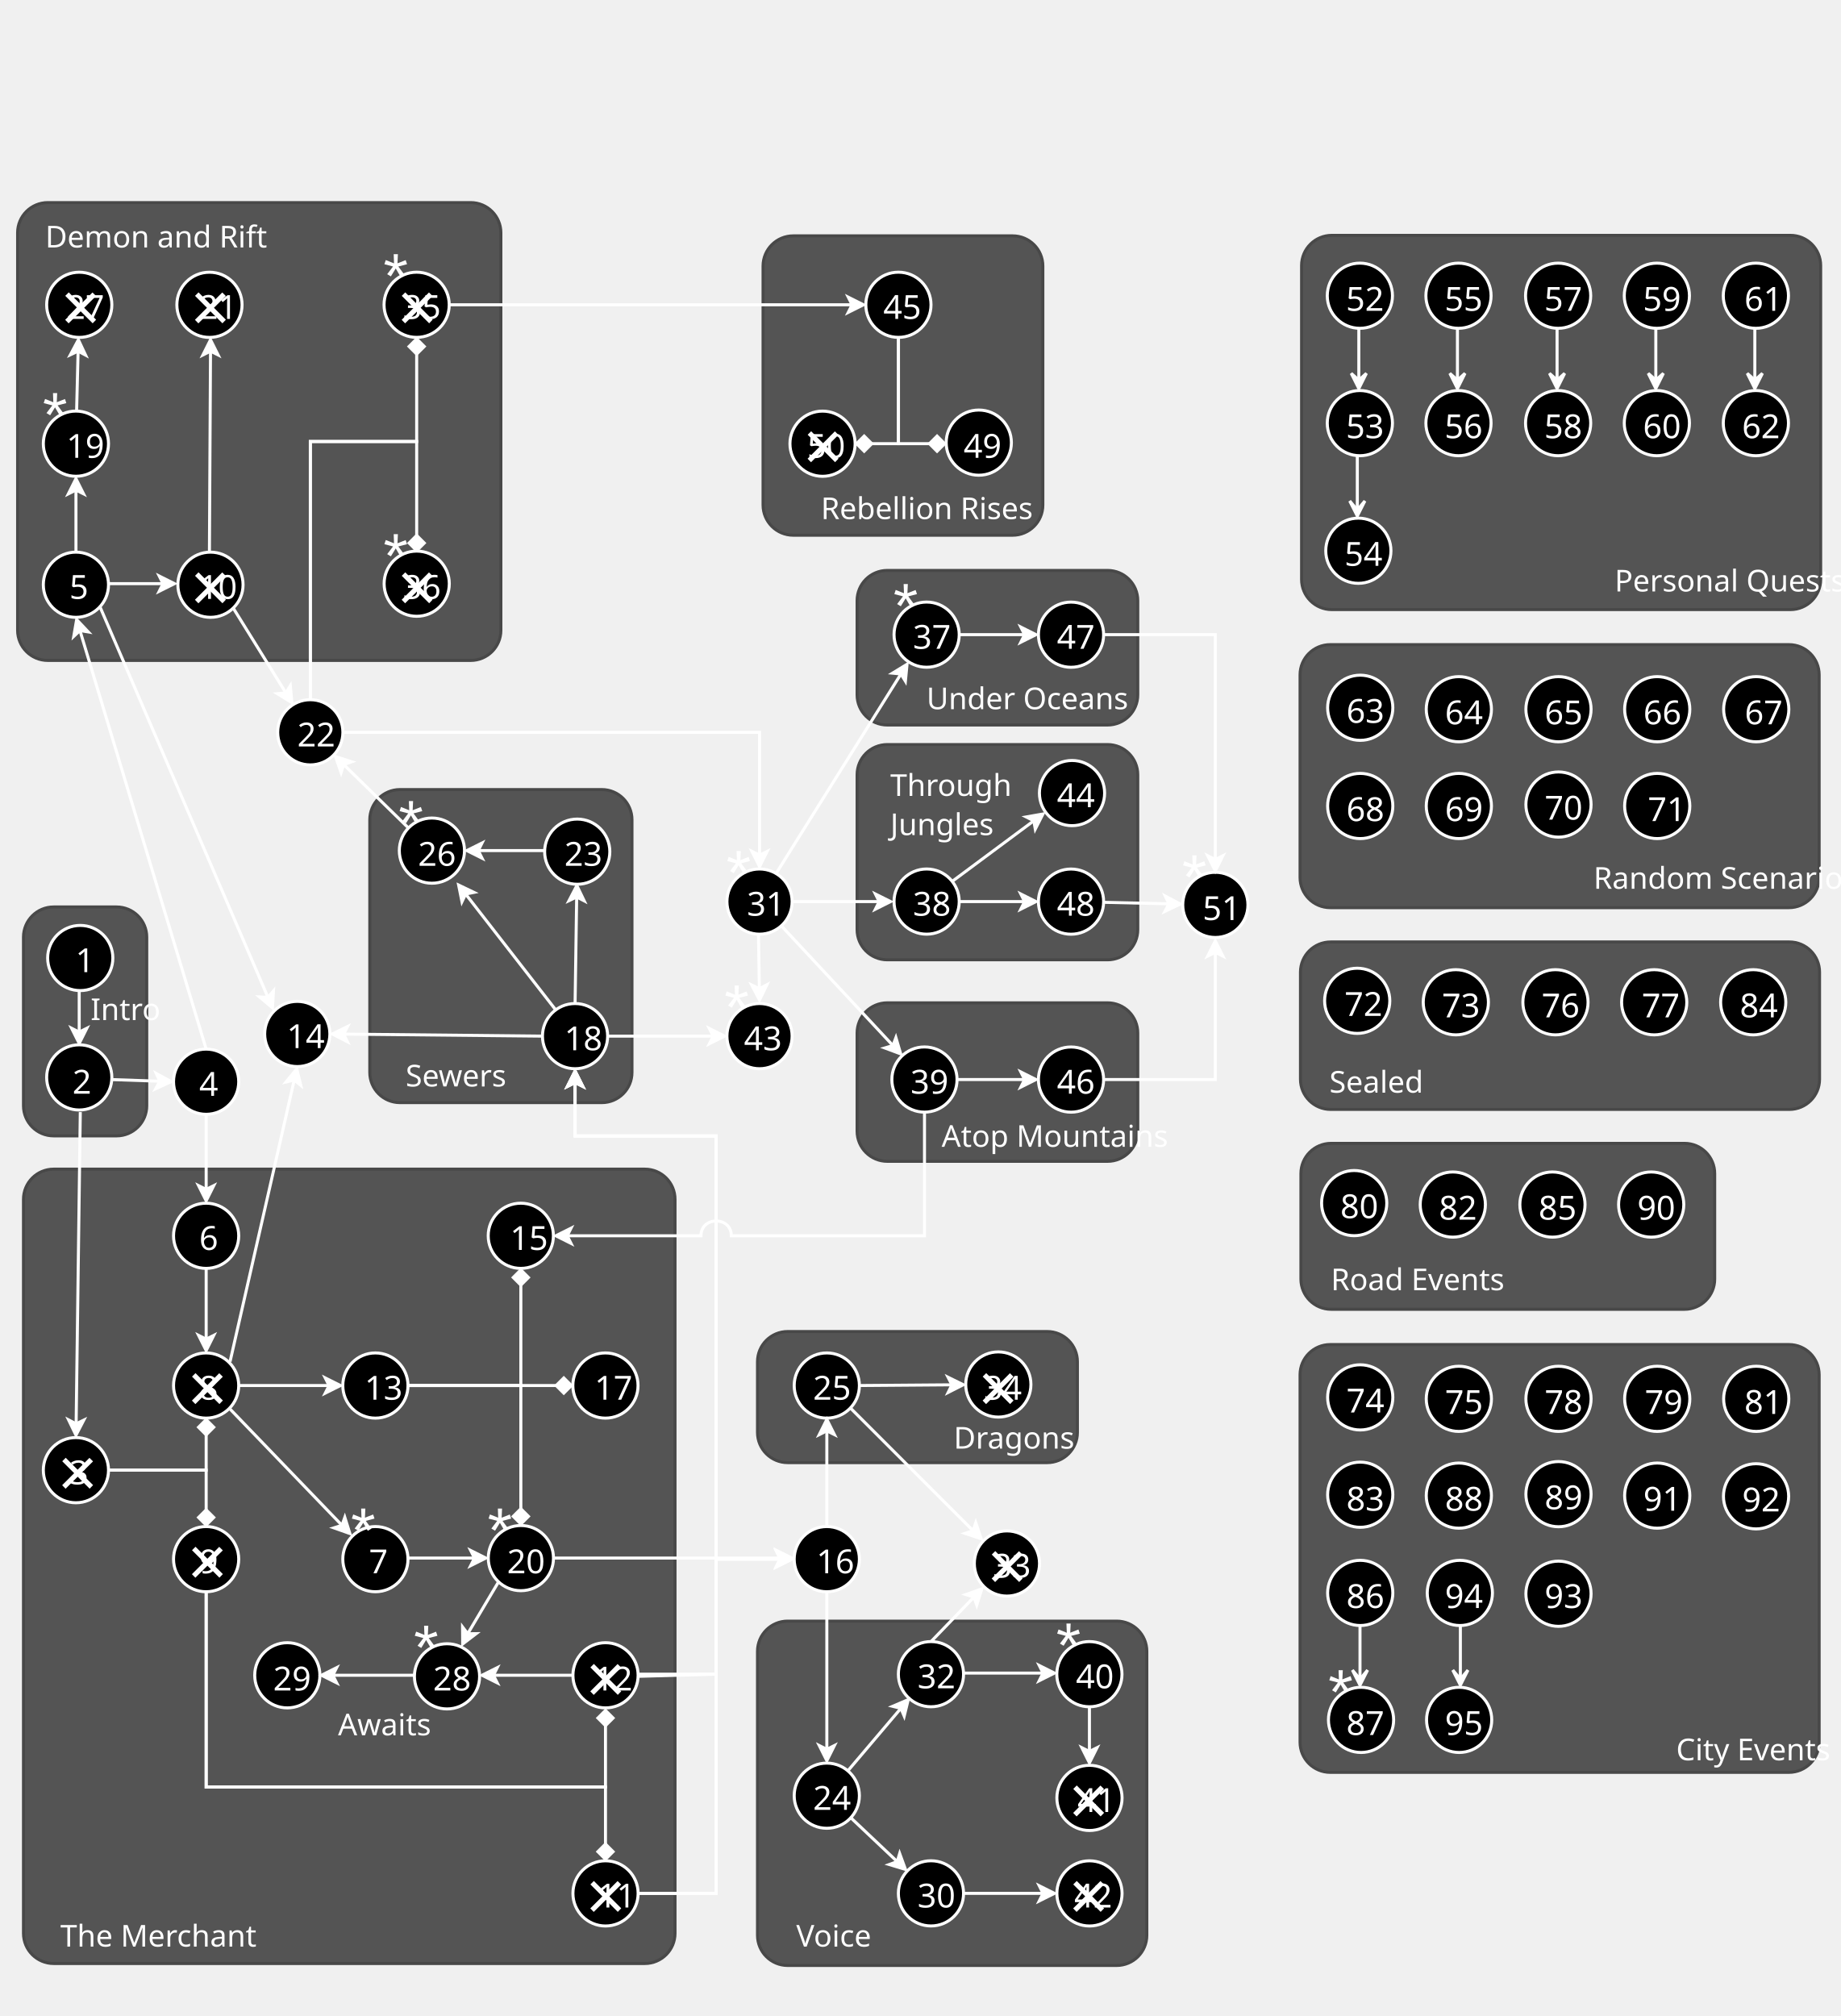
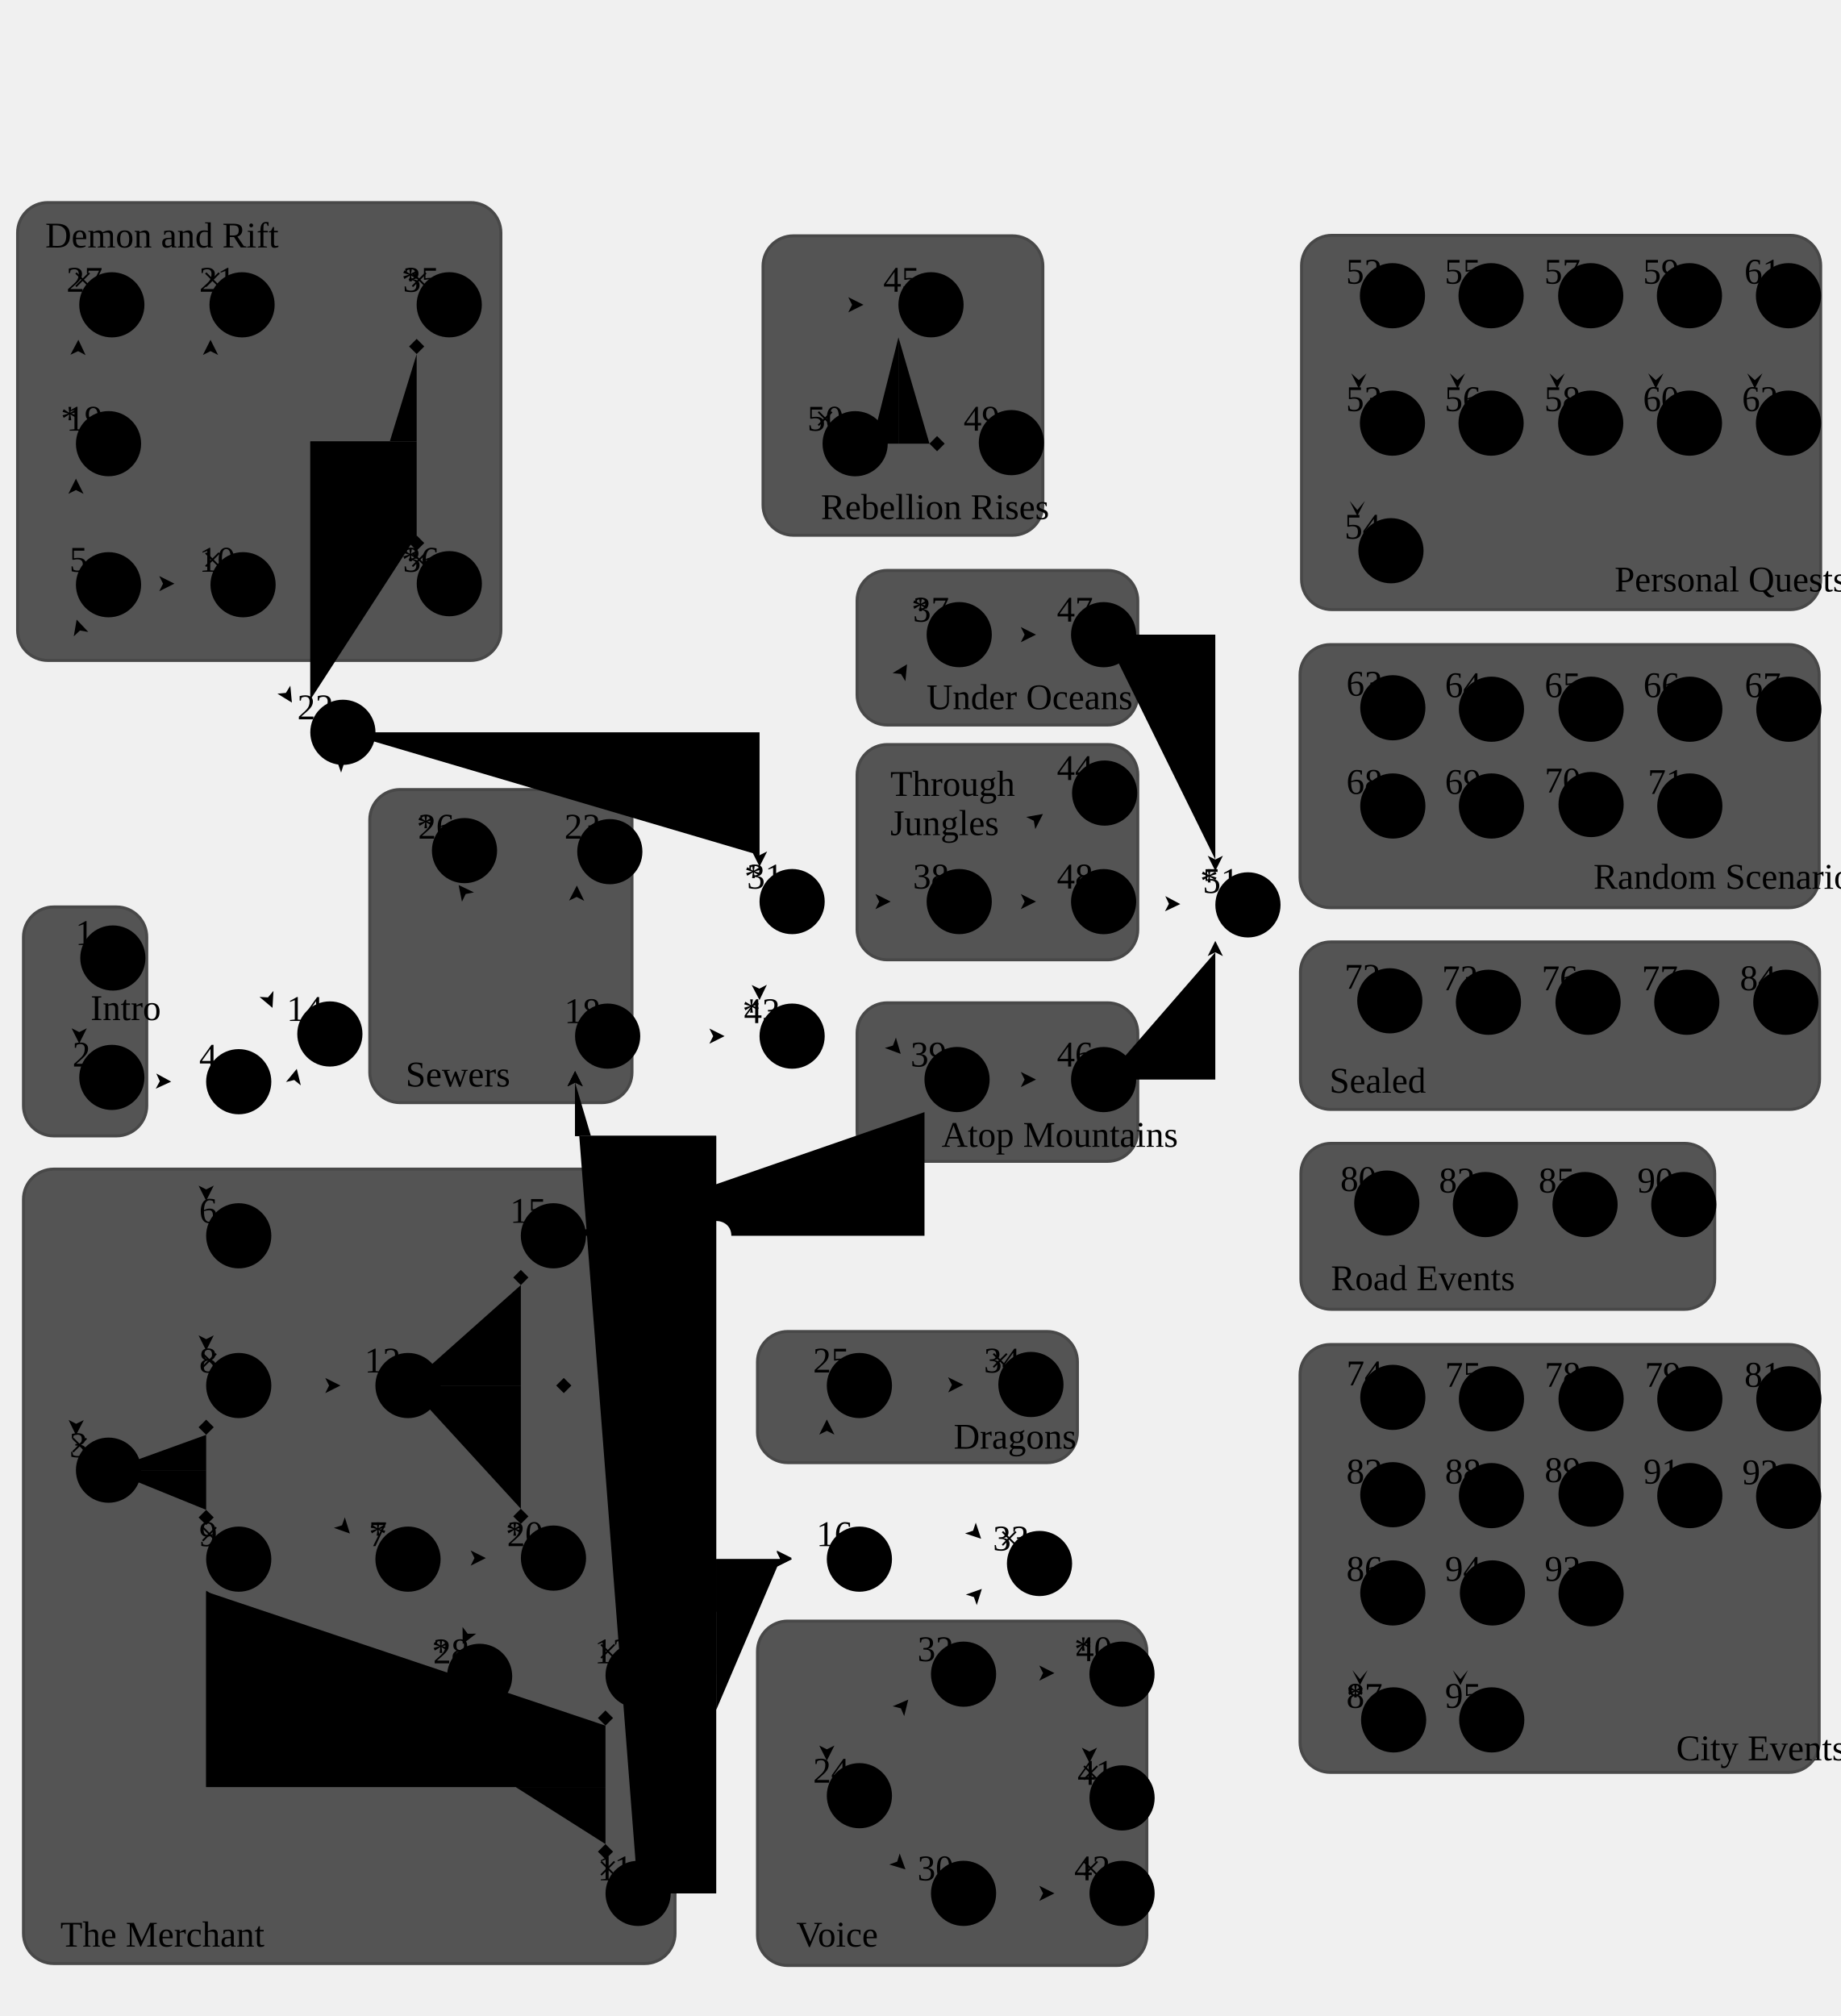
<svg xmlns="http://www.w3.org/2000/svg" version="1.1" width="420pt" viewBox="0 -60 610 668" style="width:100%;">
-   <style>
-         text { font-family: Arial, sans-serif; fill: #fff; }
-         text.label { font-family: 'Pirata One', 'Nyala', sans-serif; font-size: 10px; }
- 
-         circle.node { fill: #000; stroke:#fff; transform: translate(-10.8px, 0); }
-         circle.node + text {
-         font-family: 'Pirata One', 'Nyala', sans-serif; font-size: 11px; transform: translate(0px, 9px);
-         }
-         circle.node ~ .blocked { font-size: 23px; transform: translate(-4px, 13px); }
-         circle.node ~ .required { font-size: 21px; transform: translate(-6px, 2px); }
- 
-         .line { fill: none; }
-         .arrow { fill: #fff; }
-         .line, .arrow { stroke: #fff; }
- 
-         .scenario { cursor: pointer; }
-     </style>
  <g id="chapter1" class="chapter">
    <rect width="40.843" height="75.852" x="7.78" y="240.521" rx="10" ry="10" stroke="#000" fill="#111" opacity="0.7" />
    <text class="label" x="30" y="278">Intro</text>
  </g>
  <g id="chapter2" class="chapter">
    <rect width="215.886" height="263.212" x="7.78" y="327.394" rx="10" ry="10" stroke="#000" fill="#111" opacity="0.7" />
    <text class="label" x="20" y="585">The Merchant</text>
    <text class="label" x="112" y="515">Awaits</text>
  </g>
  <g id="chapter3" class="chapter">
    <rect width="160.131" height="151.703" x="5.835" y="7.131" rx="10" ry="10" stroke="#000" fill="#111" opacity="0.7" />
    <text class="label" x="15" y="22">Demon and Rift</text>
  </g>
  <g id="chapter4" class="chapter">
    <rect width="86.873" height="103.729" x="122.53" y="201.623" rx="10" ry="10" stroke="#000" fill="#111" opacity="0.7" />
    <text class="label" x="134.403" y="300">Sewers</text>
  </g>
  <g id="chapter5" class="chapter">
    <rect width="92.708" height="99.191" x="252.839" y="18.153" rx="10" ry="10" stroke="#000" fill="#111" opacity="0.7" />
    <text class="label" x="272" y="112">Rebellion Rises</text>
  </g>
  <g id="chapter6" class="chapter">
    <rect width="93" height="51.216" x="284" y="129.013" rx="10" ry="10" stroke="#000" fill="#111" opacity="0.7" />
    <text class="label" x="307" y="175">Under Oceans</text>
  </g>
  <g id="chapter7" class="chapter">
    <rect width="93" height="71.314" x="284" y="186.712" rx="10" ry="10" stroke="#000" fill="#111" opacity="0.7" />
    <text class="label" x="295" y="203.716">Through</text>
    <text class="label" x="295" y="216.716">Jungles</text>
  </g>
  <g id="chapter8" class="chapter">
    <rect width="93" height="52.513" x="284" y="272.288" rx="10" ry="10" stroke="#000" fill="#111" opacity="0.7" />
    <text class="label" x="312" y="320">Atop Mountains</text>
  </g>
  <g id="chapter9" class="chapter">
    <rect width="106" height="43.436" x="251" y="381.203" rx="10" ry="10" stroke="#000" fill="#111" opacity="0.7" />
    <text class="label" x="316" y="420">Dragons</text>
  </g>
  <g id="chapter10" class="chapter">
    <rect width="129" height="114.102" x="251" y="477.153" rx="10" ry="10" stroke="#000" fill="#111" opacity="0.7" />
    <text class="label" x="263.839" y="585">Voice</text>
  </g>
  <g id="edge46-51" class="edge edge46">
    <path class="line" d="M 366.017 297.704 L 402.691 297.704 L 402.691 255.543" />
    <path class="arrow" d="M 402.691 251.768 L 405.208 256.802 L 402.691 255.543 L 400.174 256.802 L 402.691 251.768 Z" />
  </g>
  <g id="edge1-2" class="edge edge1">
    <path class="line" d="M 26.247 268.221 L 26.247 281.977" />
    <path class="arrow" d="M 26.247 285.752 L 23.73 280.719 L 26.247 281.977 L 28.764 280.719 L 26.247 285.752 Z" />
  </g>
  <g id="node1" class="scenario">
    <circle cx="37.393" cy="257.435" r="10.8" class="node" />
    <text x="25" y="253.12">1</text>
  </g>
  <g id="edge2-4" class="edge edge2">
    <path class="line" d="M 37.033 297.718 L 52.954 298.265" />
    <path class="arrow" d="M 56.722 298.394 L 51.609 300.738 L 52.954 298.265 L 51.782 295.705 L 56.722 298.394 Z" />
  </g>
  <g id="edge2-3" class="edge edge2">
    <path class="line" d="M 26.606 308.49 L 25.226 411.773" />
    <path class="arrow" d="M 25.175 415.548 L 22.73 410.486 L 25.226 411.773 L 27.764 410.551 L 25.175 415.548 Z" />
  </g>
  <g id="node2" class="scenario">
    <circle cx="37.06" cy="296.998" r="10.8" class="node" />
    <text x="24" y="293.389">2</text>
  </g>
  <g id="edge4-6" class="edge edge4">
    <path class="line" d="M 68.314 309.209 L 68.314 334.111" />
    <path class="arrow" d="M 68.314 337.886 L 65.797 332.853 L 68.314 334.111 L 70.83 332.853 L 68.314 337.886 Z" />
  </g>
  <g id="node4" class="scenario">
    <circle cx="79.1" cy="298.423" r="10.8" class="node" />
    <text x="66" y="294.108">4</text>
  </g>
  <g id="edge3-8" class="edge edge3">
    <path class="line" d="M 35.955 427.14 L 68.314 427.14 L 68.314 415.426" />
    <path class="arrow" d="M 68.314 410.392 L 70.83 412.909 L 68.314 415.426 L 65.797 412.909 L 68.314 410.392 Z" />
  </g>
  <g id="edge3-9" class="edge edge3">
    <path class="line" d="M 35.955 427.14 L 68.314 427.14 L 68.314 440.292" />
    <path class="arrow" d="M 68.314 445.326 L 65.797 442.809 L 68.314 440.292 L 70.83 442.809 L 68.314 445.326 Z" />
  </g>
  <g id="node3" class="scenario">
    <circle cx="35.955" cy="427.14" r="10.8" class="node" />
    <text x="23" y="422.825">3</text>
    <text x="23" y="422.825" class="blocked">×</text>
  </g>
  <g id="edge8-7" class="edge edge8">
    <path class="line" d="M 75.828 406.473 L 113.314 445.412" />
    <path class="arrow" d="M 115.932 448.13 L 110.632 446.253 L 113.314 445.412 L 114.256 442.759 L 115.932 448.13 Z" />
  </g>
  <g id="edge8-14" class="edge edge8">
    <path class="line" d="M 76.224 391.185 L 97.494 297.855" />
    <path class="arrow" d="M 98.336 294.173 L 99.673 299.638 L 97.494 297.855 L 94.762 298.523 L 98.336 294.173 Z" />
  </g>
  <g id="edge8-13" class="edge edge8">
    <path class="line" d="M 79.1 399.095 L 109.036 399.095" />
    <path class="arrow" d="M 112.811 399.095 L 107.777 401.612 L 109.036 399.095 L 107.777 396.579 L 112.811 399.095 Z" />
  </g>
  <g id="node8" class="scenario">
    <circle cx="79.1" cy="399.095" r="10.8" class="node" />
    <text x="66" y="394.781">8</text>
    <text x="66" y="394.781" class="blocked">×</text>
  </g>
  <g id="edge9-12" class="edge edge9">
    <path class="line" d="M 68.314 467.409 L 68.314 532.127 L 200.626 532.127 L 200.626 511.784" />
    <path class="arrow" d="M 200.626 506.751 L 203.143 509.267 L 200.626 511.784 L 198.11 509.267 L 200.626 506.751 Z" />
  </g>
  <g id="edge9-11" class="edge edge9">
    <path class="line" d="M 68.314 467.05 L 68.314 532.127 L 200.626 532.127 L 200.626 551.032" />
    <path class="arrow" d="M 200.626 556.066 L 198.11 553.549 L 200.626 551.032 L 203.143 553.549 L 200.626 556.066 Z" />
  </g>
  <g id="node9" class="scenario">
    <circle cx="79.1" cy="456.623" r="10.8" class="node" />
    <text x="66" y="452.308">9</text>
    <text x="66" y="452.308" class="blocked">×</text>
  </g>
  <g id="edge5-10" class="edge edge5">
    <path class="line" d="M 35.955 133.391 L 54.025 133.391" />
    <path class="arrow" d="M 57.801 133.391 L 52.767 135.908 L 54.025 133.391 L 52.767 130.875 L 57.801 133.391 Z" />
  </g>
  <g id="edge5-19" class="edge edge5">
    <path class="line" d="M 25.168 122.965 L 25.168 102.377" />
    <path class="arrow" d="M 25.168 98.602 L 27.685 103.635 L 25.168 102.377 L 22.651 103.635 L 25.168 98.602 Z" />
  </g>
  <g id="edge5-14" class="edge edge5">
    <path class="line" d="M 33.078 140.942 L 88.793 270.486" />
    <path class="arrow" d="M 90.289 273.952 L 85.989 270.328 L 88.793 270.486 L 90.613 268.336 L 90.289 273.952 Z" />
  </g>
  <g id="node5" class="scenario">
    <circle cx="35.955" cy="133.751" r="10.8" class="node" />
    <text x="23" y="129.436">5</text>
  </g>
  <g id="edge6-8" class="edge edge6">
    <path class="line" d="M 68.314 360.265 L 68.314 383.729" />
    <path class="arrow" d="M 68.314 387.504 L 65.797 382.47 L 68.314 383.729 L 70.83 382.47 L 68.314 387.504 Z" />
  </g>
  <g id="node6" class="scenario">
    <circle cx="79.1" cy="349.478" r="10.8" class="node" />
    <text x="66" y="345.164">6</text>
  </g>
  <g id="edge10-21" class="edge edge10">
    <path class="line" d="M 69.392 122.605 L 69.752 56.355" />
    <path class="arrow" d="M 69.752 52.58 L 72.269 57.614 L 69.752 56.355 L 67.235 57.614 L 69.752 52.58 Z" />
  </g>
  <g id="edge10-22" class="edge edge10">
    <path class="line" d="M 76.943 140.942 L 94.726 169.59" />
    <path class="arrow" d="M 96.718 172.805 L 91.921 169.849 L 94.726 169.59 L 96.2 167.196 L 96.718 172.805 Z" />
  </g>
  <g id="node10" class="scenario">
    <circle cx="80.538" cy="133.751" r="10.8" class="node" />
    <text x="66" y="129.436">10</text>
    <text x="67" y="129.436" class="blocked">×</text>
  </g>
  <g id="edge19-27" class="edge edge19">
    <path class="line" d="M 25.391 75.864 L 25.88 56.355" />
    <path class="arrow" d="M 25.974 52.58 L 28.361 57.671 L 25.88 56.355 L 23.327 57.549 L 25.974 52.58 Z" />
  </g>
  <g id="node19" class="scenario">
    <circle cx="35.955" cy="87.01" r="10.8" class="node" />
    <text x="22" y="82.695">19</text>
    <text x="20.135" y="82.695" class="required">*</text>
  </g>
  <g id="node14" class="scenario">
    <circle cx="109.302" cy="282.603" r="10.8" class="node" />
    <text x="95" y="278.288">14</text>
  </g>
  <g id="edge7-20" class="edge edge7">
    <path class="line" d="M 135.189 456.263 L 157.215 456.263" />
    <path class="arrow" d="M 160.99 456.263 L 155.956 458.78 L 157.215 456.263 L 155.956 453.746 L 160.99 456.263 Z" />
  </g>
  <g id="node7" class="scenario">
    <circle cx="135.189" cy="456.623" r="10.8" class="node" />
    <text x="122.245" y="452.308">7</text>
    <text x="122.245" y="452.308" class="required">*</text>
  </g>
  <g id="edge13-20" class="edge edge13">
    <path class="line" d="M 135.189 399.095 L 172.582 399.095 L 172.582 439.933" />
    <path class="arrow" d="M 172.582 444.966 L 170.065 442.449 L 172.582 439.933 L 175.099 442.449 L 172.582 444.966 Z" />
  </g>
  <g id="edge13-17" class="edge edge13">
    <path class="line" d="M 135.189 399.095 L 184.296 399.095" />
    <path class="arrow" d="M 189.329 399.095 L 186.813 401.612 L 184.296 399.095 L 186.813 396.579 L 189.329 399.095 Z" />
  </g>
  <g id="node13" class="scenario">
    <circle cx="135.189" cy="399.095" r="10.8" class="node" />
    <text x="120.8" y="394.781">13</text>
  </g>
  <g id="edge20-28" class="edge edge20">
    <path class="line" d="M 165.391 463.814 L 154.971 481.338" />
    <path class="arrow" d="M 153.31 484.725 L 153.267 479.094 L 154.971 481.338 L 157.783 481.309 L 153.31 484.725 Z" />
  </g>
  <g id="edge20-16" class="edge edge20">
    <path class="line" d="M 183.368 456.263 L 258.607 456.263" />
    <path class="arrow" d="M 262.382 456.263 L 257.348 458.78 L 258.607 456.263 L 257.348 453.746 L 262.382 456.263 Z" />
  </g>
  <g id="node20" class="scenario">
    <circle cx="183.395" cy="456.277" r="10.8" class="node" />
    <text x="168" y="452.308">20</text>
    <text x="167.548" y="452.308" class="required">*</text>
  </g>
  <g id="edge20-18" class="edge edge20">
    <path class="line" d="M 237.3 456.623 L 237.3 316.4 L 190.559 316.4 L 190.559 298.689" />
    <path class="arrow" d="M 190.559 294.914 L 193.076 299.947 L 190.559 298.689 L 188.042 299.947 L 190.559 294.914 Z" />
  </g>
  <g id="edge11-18" class="edge edge11">
    <path class="line" d="M 211.413 567.363 L 237.3 567.363 L 237.3 316.4 L 190.559 316.4 L 190.559 298.689" />
    <path class="arrow" d="M 190.559 294.914 L 193.076 299.947 L 190.559 298.689 L 188.042 299.947 L 190.559 294.914 Z" />
  </g>
  <g id="edge11-16" class="edge edge11">
    <path class="line" d="M 211.413 567.363 L 237.3 567.363 L 237.3 456.623 L 258.607 456.623" />
    <path class="arrow" d="M 262.382 456.623 L 257.348 459.14 L 258.607 456.623 L 257.348 454.106 L 262.382 456.623 Z" />
  </g>
  <g id="node11" class="scenario">
    <circle cx="211.44" cy="567.376" r="10.8" class="node" />
    <text x="198" y="563.048">11</text>
    <text x="198" y="563.048" class="blocked">×</text>
  </g>
  <g id="edge12-28" class="edge edge12">
    <path class="line" d="M 189.84 495.094 L 163.5 495.094" />
    <path class="arrow" d="M 159.724 495.094 L 164.758 492.577 L 163.5 495.094 L 164.758 497.611 L 159.724 495.094 Z" />
  </g>
  <g id="edge12-16" class="edge edge12">
    <path class="line" d="M 211.413 495.454 L 211.413 494.735 L 237.3 494.735 L 237.3 456.623 L 258.607 456.623" />
    <path class="arrow" d="M 262.382 456.623 L 257.348 459.14 L 258.607 456.623 L 257.348 454.106 L 262.382 456.623 Z" />
  </g>
  <g id="edge12-18" class="edge edge12">
    <path class="line" d="M 211.413 495.454 L 237.3 494.735 L 237.3 316.4 L 190.559 316.4 L 190.559 298.689" />
    <path class="arrow" d="M 190.559 294.914 L 193.076 299.947 L 190.559 298.689 L 188.042 299.947 L 190.559 294.914 Z" />
  </g>
  <g id="node12" class="scenario">
    <circle cx="211.44" cy="495.108" r="10.8" class="node" />
    <text x="197" y="491.139">12</text>
    <text x="198" y="491.139" class="blocked">×</text>
  </g>
  <g id="edge18-43" class="edge edge18">
    <path class="line" d="M 201.345 283.322 L 236.315 283.322" />
    <path class="arrow" d="M 240.09 283.322 L 235.056 285.839 L 236.315 283.322 L 235.056 280.805 L 240.09 283.322 Z" />
  </g>
  <g id="edge23-26" class="edge edge23">
    <path class="line" d="M 180.492 221.84 L 158.466 221.84" />
    <path class="arrow" d="M 154.691 221.84 L 159.724 219.323 L 158.466 221.84 L 159.724 224.356 L 154.691 221.84 Z" />
  </g>
  <g id="edge18-23" class="edge edge18">
    <path class="line" d="M 190.559 272.176 L 191.084 237.207" />
    <path class="arrow" d="M 191.142 233.431 L 193.579 238.501 L 191.084 237.207 L 188.546 238.422 L 191.142 233.431 Z" />
  </g>
  <g id="edge18-14" class="edge edge18">
    <path class="line" d="M 179.773 283.322 L 113.882 282.646" />
    <path class="arrow" d="M 110.107 282.61 L 115.162 280.143 L 113.882 282.646 L 115.112 285.177 L 110.107 282.61 Z" />
  </g>
  <g id="node18" class="scenario">
    <circle cx="201.345" cy="283.322" r="10.8" class="node" />
    <text x="187" y="279">18</text>
  </g>
  <g id="node28" class="scenario">
    <circle cx="158.919" cy="495.454" r="10.8" class="node" />
    <text x="143.5" y="491.139">28</text>
    <text x="143.099" y="491.139" class="required">*</text>
  </g>
  <g id="node17" class="scenario">
    <circle cx="211.413" cy="399.095" r="10.8" class="node" />
    <text x="197" y="394.781">17</text>
  </g>
  <g id="node43" class="scenario">
    <circle cx="262.468" cy="283.322" r="10.8" class="node" />
    <text x="246.5" y="279">43</text>
    <text x="246" y="279" class="required">*</text>
  </g>
  <g id="edge26-22" class="edge edge26">
    <path class="line" d="M 135.189 214.196 L 113.875 193.335" />
    <path class="arrow" d="M 111.171 190.696 L 116.529 192.407 L 113.875 193.335 L 113.02 196.017 L 111.171 190.696 Z" />
  </g>
  <g id="node26" class="scenario">
    <circle cx="153.913" cy="221.853" r="10.8" class="node" />
    <text x="138.5" y="217.885">26</text>
    <text x="138.065" y="217.885" class="required">*</text>
  </g>
  <g id="node27" class="scenario">
    <circle cx="37.06" cy="41" r="10.8" class="node" />
    <text x="22" y="36.674">27</text>
    <text x="24" y="36.674" class="blocked">×</text>
  </g>
  <g id="node21" class="scenario">
    <circle cx="80.206" cy="41" r="10.8" class="node" />
    <text x="66" y="36.674">21</text>
    <text x="67" y="36.674" class="blocked">×</text>
  </g>
  <g id="edge22-35" class="edge edge22">
    <path class="line" d="M 102.83 171.863 L 102.83 86.291 L 138.065 86.291 L 138.065 57.319" />
    <path class="arrow" d="M 138.065 52.285 L 140.582 54.802 L 138.065 57.319 L 135.549 54.802 L 138.065 52.285 Z" />
  </g>
  <g id="node22" class="scenario">
    <circle cx="113.616" cy="182.649" r="10.8" class="node" />
    <text x="98.5" y="178.335">22</text>
  </g>
  <g id="edge31-43" class="edge edge31">
    <path class="line" d="M 251.322 249.525 L 251.61 267.595" />
    <path class="arrow" d="M 251.667 271.371 L 249.072 266.38 L 251.61 267.595 L 254.105 266.301 L 251.667 271.371 Z" />
  </g>
  <g id="edge31-38" class="edge edge31">
    <path class="line" d="M 262.109 238.738 L 291.325 238.738" />
    <path class="arrow" d="M 295.101 238.738 L 290.067 241.255 L 291.325 238.738 L 290.067 236.221 L 295.101 238.738 Z" />
  </g>
  <g id="edge31-39" class="edge edge31">
    <path class="line" d="M 258.722 246.583 L 295.877 286.443" />
    <path class="arrow" d="M 298.452 289.204 L 293.181 287.241 L 295.877 286.443 L 296.862 283.804 L 298.452 289.204 Z" />
  </g>
  <g id="edge31-37" class="edge edge31">
    <path class="line" d="M 257.053 229.599 L 298.538 163.313" />
    <path class="arrow" d="M 300.544 160.113 L 300.005 165.715 L 298.538 163.313 L 295.741 163.047 L 300.544 160.113 Z" />
  </g>
  <g id="node31" class="scenario">
    <circle cx="262.468" cy="238.738" r="10.8" class="node" />
    <text x="247.5" y="234.424">31</text>
    <text x="246.648" y="234.424" class="required">*</text>
  </g>
  <g id="edge35-45" class="edge edge35">
    <path class="line" d="M 148.852 40.988 L 282.337 40.988" />
    <path class="arrow" d="M 286.112 40.988 L 281.078 43.505 L 282.337 40.988 L 281.078 38.471 L 286.112 40.988 Z" />
  </g>
  <g id="edge22-31" class="edge edge22">
    <path class="line" d="M 113.616 182.649 L 251.682 182.649 L 251.682 223.371" />
    <path class="arrow" d="M 251.682 227.146 L 249.165 222.113 L 251.682 223.371 L 254.199 222.113 L 251.682 227.146 Z" />
  </g>
  <g id="edge22-36" class="edge edge22">
    <path class="line" d="M 102.83 171.863 L 102.83 86.291 L 138.065 86.291 L 138.065 117.42" />
    <path class="arrow" d="M 138.065 122.454 L 135.549 119.937 L 138.065 117.42 L 140.582 119.937 L 138.065 122.454 Z" />
  </g>
  <g id="node35" class="scenario">
    <circle cx="148.852" cy="40.988" r="10.8" class="node" />
    <text x="133.5" y="36.674">35</text>
    <text x="135.5" y="36.674" class="blocked">×</text>
    <text x="133.032" y="36.674" class="required">*</text>
  </g>
  <g id="node36" class="scenario">
    <circle cx="148.879" cy="133.405" r="10.8" class="node" />
    <text x="133.5" y="129.436">36</text>
    <text x="135.5" y="129.436" class="blocked">×</text>
    <text x="133.032" y="129.436" class="required">*</text>
  </g>
  <g id="edge45-50" class="edge edge45">
    <path class="line" d="M 297.704 51.775 L 297.704 87.01 L 288.866 87.01" />
    <path class="arrow" d="M 283.832 87.01 L 286.349 84.493 L 288.866 87.01 L 286.349 89.527 L 283.832 87.01 Z" />
  </g>
  <g id="edge45-49" class="edge edge45">
    <path class="line" d="M 297.704 51.775 L 297.704 87.01 L 307.979 87.01" />
    <path class="arrow" d="M 313.013 87.01 L 310.496 89.527 L 307.979 87.01 L 310.496 84.493 L 313.013 87.01 Z" />
  </g>
  <g id="node45" class="scenario">
    <circle cx="308.49" cy="40.988" r="10.8" class="node" />
    <text x="292.67" y="36.674">45</text>
  </g>
  <g id="node49" class="scenario">
    <circle cx="335.124" cy="86.664" r="10.8" class="node" />
    <text x="319.276" y="82.695">49</text>
  </g>
  <g id="node50" class="scenario">
    <circle cx="283.349" cy="87.024" r="10.8" class="node" />
    <text x="267.502" y="82.695">50</text>
    <text x="270" y="82.695" class="blocked">×</text>
  </g>
  <g id="node29" class="scenario">
    <circle cx="106" cy="495.108" r="10.8" class="node" />
    <text x="90.5" y="491.139">29</text>
  </g>
  <g id="edge37-47" class="edge edge37">
    <path class="line" d="M 317.838 150.29 L 332.22 150.29 L 330.063 150.29 L 339.504 150.29" />
    <path class="arrow" d="M 343.28 150.29 L 338.246 152.807 L 339.504 150.29 L 338.246 147.773 L 343.28 150.29 Z" />
  </g>
  <g id="node37" class="scenario">
    <circle cx="317.838" cy="150.29" r="10.8" class="node" />
    <text x="302.5" y="145.975">37</text>
    <text x="302" y="145.975" class="required">*</text>
  </g>
  <g id="edge38-48" class="edge edge38">
    <path class="line" d="M 317.479 238.738 L 339.504 238.738" />
    <path class="arrow" d="M 343.28 238.738 L 338.246 241.255 L 339.504 238.738 L 338.246 236.221 L 343.28 238.738 Z" />
  </g>
  <g id="edge38-44" class="edge edge38">
    <path class="line" d="M 315.285 232.216 L 342.553 211.966" />
    <path class="arrow" d="M 345.581 209.716 L 343.042 214.735 L 342.553 211.966 L 340.037 210.694 L 345.581 209.716 Z" />
  </g>
  <g id="node38" class="scenario">
    <circle cx="317.838" cy="238.738" r="10.8" class="node" />
    <text x="302.5" y="234.424">38</text>
  </g>
  <g id="edge39-46" class="edge edge39">
    <path class="line" d="M 317.119 297.704 L 339.504 297.704" />
    <path class="arrow" d="M 343.28 297.704 L 338.246 300.22 L 339.504 297.704 L 338.246 295.187 L 343.28 297.704 Z" />
  </g>
  <g id="edge39-15" class="edge edge39">
    <path class="line" d="M 306.333 308.49 L 306.333 349.478 L 242.334 349.478 C 242.334 342.934 232.266 342.934 232.266 349.478 L 187.949 349.478" />
    <path class="arrow" d="M 184.174 349.478 L 189.207 346.961 L 187.949 349.478 L 189.207 351.995 L 184.174 349.478 Z" />
  </g>
  <g id="node39" class="scenario">
    <circle cx="317.119" cy="297.704" r="10.8" class="node" />
    <text x="301.7" y="293.389">39</text>
  </g>
  <g id="node15" class="scenario">
    <circle cx="183.368" cy="349.478" r="10.8" class="node" />
    <text x="169" y="345.164">15</text>
  </g>
  <g id="edge13-15" class="edge edge13">
    <path class="line" d="M 135.189 399.095 L 172.582 399.095 L 172.582 365.809" />
    <path class="arrow" d="M 172.582 360.775 L 175.099 363.292 L 172.582 365.809 L 170.065 363.292 L 172.582 360.775 Z" />
  </g>
  <g id="edge28-29" class="edge edge28">
    <path class="line" d="M 137.346 495.094 L 110.287 495.094" />
    <path class="arrow" d="M 106.512 495.094 L 111.545 492.577 L 110.287 495.094 L 111.545 497.611 L 106.512 495.094 Z" />
  </g>
  <g id="node23" class="scenario">
    <circle cx="202.065" cy="222.199" r="10.8" class="node" />
    <text x="187" y="217.885">23</text>
  </g>
  <g id="edge48-51" class="edge edge48">
    <path class="line" d="M 365.658 238.983 L 387.324 239.472" />
    <path class="arrow" d="M 391.099 239.558 L 386.015 241.96 L 387.324 239.472 L 386.123 236.926 L 391.099 239.558 Z" />
  </g>
  <g id="node48" class="scenario">
    <circle cx="365.685" cy="238.752" r="10.8" class="node" />
    <text x="350.197" y="234.424">48</text>
  </g>
  <g id="node44" class="scenario">
    <circle cx="366.017" cy="202.784" r="10.8" class="node" />
    <text x="350.197" y="198.469">44</text>
  </g>
  <g id="node51" class="scenario">
    <circle cx="413.505" cy="239.83" r="10.8" class="node" />
    <text x="398.5" y="235.862">51</text>
    <text x="397.657" y="235.862" class="required">*</text>
  </g>
  <g id="node46" class="scenario">
    <circle cx="365.685" cy="297.717" r="10.8" class="node" />
    <text x="350.197" y="293.389">46</text>
  </g>
  <g id="edge47-51" class="edge edge47">
    <path class="line" d="M 366.017 150.29 L 402.691 150.29 L 402.691 224.809" />
    <path class="arrow" d="M 402.691 228.585 L 400.174 223.551 L 402.691 224.809 L 405.208 223.551 L 402.691 228.585 Z" />
  </g>
  <g id="node47" class="scenario">
    <circle cx="365.685" cy="150.304" r="10.8" class="node" />
    <text x="350.197" y="145.975">47</text>
  </g>
  <g id="node16" class="scenario">
    <circle cx="284.76" cy="456.623" r="10.8" class="node" />
    <text x="270.5" y="452.308">16</text>
  </g>
  <g id="node24" class="scenario">
    <circle cx="284.76" cy="535" r="10.8" class="node" />
    <text x="269.4" y="530.689">24</text>
  </g>
  <g id="edge16-24" class="edge edge16">
    <path class="line" d="M 273.974 467.05 L 273.974 519.637" />
    <path class="arrow" d="M 273.974 523.412 L 271.457 518.378 L 273.974 519.637 L 276.49 518.378 L 273.974 523.412 Z" />
  </g>
  <g id="node25" class="scenario">
    <circle cx="284.76" cy="399.095" r="10.8" class="node" />
    <text x="269.4" y="394.781">25</text>
  </g>
  <g id="edge16-25" class="edge edge16">
    <path class="line" d="M 273.974 445.477 L 273.974 414.103" />
    <path class="arrow" d="M 273.974 410.328 L 276.49 415.361 L 273.974 414.103 L 271.457 415.361 L 273.974 410.328 Z" />
  </g>
  <g id="node30" class="scenario">
    <circle cx="319.276" cy="567.363" r="10.8" class="node" />
    <text x="304" y="563.048">30</text>
  </g>
  <g id="edge24-30" class="edge edge24">
    <path class="line" d="M 281.912 542.302 L 297.294 556.842" />
    <path class="arrow" d="M 300.034 559.431 L 294.648 557.806 L 297.294 556.842 L 298.106 554.146 L 300.034 559.431 Z" />
  </g>
  <g id="node32" class="scenario">
    <circle cx="319.276" cy="494.735" r="10.8" class="node" />
    <text x="304" y="490.42">32</text>
  </g>
  <g id="edge24-32" class="edge edge24">
    <path class="line" d="M 280.934 526.763 L 298.509 506.053" />
    <path class="arrow" d="M 300.947 503.177 L 299.609 508.642 L 298.509 506.053 L 295.776 505.384 L 300.947 503.177 Z" />
  </g>
  <g id="node42" class="scenario">
    <circle cx="371.797" cy="567.376" r="10.8" class="node" />
    <text x="355.95" y="563.048">42</text>
    <text x="358" y="563.048" class="blocked">×</text>
  </g>
  <g id="edge30-42" class="edge edge30">
    <path class="line" d="M 319.276 567.363 L 345.617 567.363" />
    <path class="arrow" d="M 349.392 567.363 L 344.358 569.88 L 345.617 567.363 L 344.358 564.846 L 349.392 567.363 Z" />
  </g>
  <g id="node40" class="scenario">
    <circle cx="371.77" cy="494.735" r="10.8" class="node" />
    <text x="356.5" y="490.42">40</text>
    <text x="355.95" y="490.42" class="required">*</text>
  </g>
  <g id="edge32-40" class="edge edge32">
    <path class="line" d="M 319.276 494.375 L 345.617 494.375" />
    <path class="arrow" d="M 349.392 494.375 L 344.358 496.892 L 345.617 494.375 L 344.358 491.858 L 349.392 494.375 Z" />
  </g>
  <g id="node33" class="scenario">
    <circle cx="344.445" cy="458.061" r="10.8" class="node" />
    <text x="329" y="453.746">33</text>
    <text x="331" y="453.746" class="blocked">×</text>
  </g>
  <g id="edge25-33" class="edge edge25">
    <path class="line" d="M 281.603 406.365 L 322.433 447.195" />
    <path class="arrow" d="M 325.101 449.863 L 319.765 448.087 L 322.433 447.195 L 323.325 444.528 L 325.101 449.863 Z" />
  </g>
  <g id="edge32-33" class="edge edge32">
    <path class="line" d="M 308.49 483.948 L 322.714 469.2" />
    <path class="arrow" d="M 325.331 466.481 L 323.648 471.853 L 322.714 469.2 L 320.031 468.358 L 325.331 466.481 Z" />
  </g>
  <g id="node41" class="scenario">
    <circle cx="371.797" cy="535.736" r="10.8" class="node" />
    <text x="357" y="531.408">41</text>
    <text x="358" y="531.408" class="blocked">×</text>
  </g>
  <g id="edge40-41" class="edge edge40">
    <path class="line" d="M 360.984 505.161 L 360.984 520.356" />
    <path class="arrow" d="M 360.984 524.131 L 358.467 519.097 L 360.984 520.356 L 363.5 519.097 L 360.984 524.131 Z" />
  </g>
  <g id="node34" class="scenario">
    <circle cx="341.595" cy="398.75" r="10.8" class="node" />
    <text x="326" y="394.781">34</text>
    <text x="328" y="394.781" class="blocked">×</text>
  </g>
  <g id="edge25-34" class="edge edge25">
    <path class="line" d="M 284.76 399.095 L 315.415 398.858" />
    <path class="arrow" d="M 319.19 398.829 L 314.178 401.382 L 315.415 398.858 L 314.135 396.349 L 319.19 398.829 Z" />
  </g>
  <g id="edge4-5" class="edge edge4">
    <path class="line" d="M 68.314 287.636 L 26.491 148.924" />
    <path class="arrow" d="M 25.398 145.307 L 29.26 149.398 L 26.491 148.924 L 24.442 150.851 L 25.398 145.307 Z" />
  </g>
  <g id="edge18-26" class="edge edge18">
    <path class="line" d="M 183.972 274.419 L 154.288 236.243" />
    <path class="arrow" d="M 151.965 233.259 L 157.042 235.689 L 154.288 236.243 L 153.073 238.781 L 151.965 233.259 Z" />
  </g>
  <g>
    <rect width="172" height="124" x="431.28" y="17.987" rx="10" ry="10" stroke="#000" fill="#111" opacity="0.7" />
    <text class="label" x="535" y="135.987">Personal Quests</text>
    <g class="scenario" id="node52">
      <circle class="node" r="10.8" cy="37.987" cx="461.393" />
      <text y="33.987" x="446">52</text>
    </g>
    <g class="edge edge52" id="edge52-53">
      <path d="m450.247,48.787l0,19" class="line" />
      <path d="m450.247,68.739l-2.517,-5.034l2.517,2.258l2.517,-2.258l-2.517,5.034z" class="arrow" />
    </g>
    <g class="scenario" id="node53">
      <circle class="node" r="10.8" cy="80.205" cx="461.393" />
      <text y="76.205" x="446">53</text>
    </g>
    <g class="edge edge53" id="edge53-54">
      <path d="m449.747,90.987l0,19" class="line" />
      <path d="m449.747,110.987l-2.517,-5l2.517,3l2.517,-3l-2.517,5z" class="arrow" />
    </g>
    <g class="scenario" id="node54">
      <circle class="node" r="10.8" cy="122.487" cx="460.893" />
      <text y="118.487" x="445.5">54</text>
    </g>
    <g class="scenario" id="node55">
      <circle class="node" r="10.8" cy="37.987" cx="494.07" />
      <text y="33.987" x="478.677">55</text>
    </g>
    <g class="edge edge55" id="edge55-56">
      <path d="m482.924,48.787l0,19" class="line" />
      <path d="m482.924,68.739l-2.517,-5.034l2.517,2.258l2.517,-2.258l-2.517,5.034z" class="arrow" />
    </g>
    <g class="scenario" id="node56">
      <circle class="node" r="10.8" cy="80.205" cx="494.07" />
      <text y="76.205" x="478.677">56</text>
    </g>
    <g class="scenario" id="node57">
      <circle class="node" r="10.8" cy="37.987" cx="527.086" />
      <text y="33.987" x="511.693">57</text>
    </g>
    <g class="edge edge57" id="edge57-58">
      <path d="m515.94,48.787l0,19" class="line" />
      <path d="m515.94,68.739l-2.517,-5.034l2.517,2.258l2.517,-2.258l-2.517,5.034z" class="arrow" />
    </g>
    <g class="scenario" id="node58">
      <circle class="node" r="10.8" cy="80.205" cx="527.086" />
      <text y="76.205" x="511.693">58</text>
    </g>
    <g class="scenario" id="node59">
      <circle class="node" r="10.8" cy="37.987" cx="559.803" />
      <text y="33.987" x="544.41">59</text>
    </g>
    <g class="edge edge59" id="edge59-60">
      <path d="m548.657,48.787l0,19" class="line" />
      <path d="m548.657,68.739l-2.517,-5.034l2.517,2.258l2.517,-2.258l-2.517,5.034z" class="arrow" />
    </g>
    <g class="scenario" id="node60">
      <circle class="node" r="10.8" cy="80.205" cx="559.803" />
      <text y="76.205" x="544.41">60</text>
    </g>
    <g class="scenario" id="node61">
      <circle class="node" r="10.8" cy="37.987" cx="592.613" />
      <text y="33.987" x="578">61</text>
    </g>
    <g class="edge edge61" id="edge61-62">
      <path d="m581.467,48.787l0,19" class="line" />
      <path d="m581.467,68.739l-2.517,-5.034l2.517,2.258l2.517,-2.258l-2.517,5.034z" class="arrow" />
    </g>
    <g class="scenario" id="node62">
      <circle class="node" r="10.8" cy="80.205" cx="592.613" />
      <text y="76.205" x="577.22">62</text>
    </g>
  </g>
  <g>
    <rect opacity="0.7" fill="#111" ry="10" rx="10" y="153.601" x="430.776" height="87.15" width="172" stroke="#000" />
    <text y="234.49" x="528" class="label">Random Scenarios</text>
    <g class="scenario" id="node63">
      <circle class="node" r="10.8" cy="174.517" cx="461.514" />
      <text y="170.517" x="446.121">63</text>
    </g>
    <g class="scenario" id="node68">
      <circle class="node" r="10.8" cy="207.065" cx="461.514" />
      <text y="203.065" x="446.121">68</text>
    </g>
    <g class="scenario" id="node64">
      <circle class="node" r="10.8" cy="175" cx="494.191" />
      <text y="171" x="478.798">64</text>
    </g>
    <g class="scenario" id="node69">
      <circle class="node" r="10.8" cy="207.065" cx="494.191" />
      <text y="203.065" x="478.798">69</text>
    </g>
    <g class="scenario" id="node65">
      <circle class="node" r="10.8" cy="175" cx="527.207" />
      <text y="171" x="511.814">65</text>
    </g>
    <g class="scenario" id="node70">
      <circle class="node" r="10.8" cy="206.582" cx="527.207" />
      <text y="202.582" x="511.814">70</text>
    </g>
    <g class="scenario" id="node66">
      <circle class="node" r="10.8" cy="175" cx="559.924" />
      <text y="171" x="544.531">66</text>
    </g>
    <g class="scenario" id="node71">
      <circle class="node" r="10.8" cy="207.065" cx="559.924" />
      <text y="203.065" x="546">71</text>
    </g>
    <g class="scenario" id="node67">
      <circle class="node" r="10.8" cy="175" cx="592.734" />
      <text y="171" x="578.121">67</text>
    </g>
  </g>
  <g>
    <rect opacity="0.7" fill="#111" ry="10" rx="10" y="318.85" x="431.061" height="54.984" width="137.104" stroke="#000" />
    <text y="367.51" x="441" class="label">Road Events</text>
    <g class="scenario" id="node80">
      <circle class="node" r="10.8" cy="338.646" cx="459.513" />
      <text y="334.646" x="444.12">80</text>
    </g>
    <g class="scenario" id="node82">
      <circle class="node" r="10.8" cy="339.129" cx="492.19" />
      <text y="335.129" x="476.797">82</text>
    </g>
    <g class="scenario" id="node85">
      <circle class="node" r="10.8" cy="339.129" cx="525.206" />
      <text y="335.129" x="509.813">85</text>
    </g>
    <g class="scenario" id="node90">
      <circle class="node" r="10.8" cy="339.129" cx="557.923" />
      <text y="335.129" x="542.53">90</text>
    </g>
  </g>
  <g>
    <rect opacity="0.7" fill="#111" ry="10" rx="10" y="252.117" x="430.911" height="55.484" width="172" stroke="#000" />
    <text y="302.054" x="440.499" class="label">Sealed</text>
    <g class="scenario" id="node72">
      <circle class="node" r="10.8" cy="271.618" cx="460.513" />
      <text y="267.618" x="445.5">72</text>
    </g>
    <g class="scenario" id="node73">
      <circle class="node" r="10.8" cy="272.101" cx="493.19" />
      <text y="268.101" x="477.797">73</text>
    </g>
    <g class="scenario" id="node76">
      <circle class="node" r="10.8" cy="272.101" cx="526.206" />
      <text y="268.101" x="510.813">76</text>
    </g>
    <g class="scenario" id="node77">
      <circle class="node" r="10.8" cy="272.101" cx="558.923" />
      <text y="268.101" x="544">77</text>
    </g>
    <g class="scenario" id="node84">
      <circle class="node" r="10.8" cy="272.101" cx="591.733" />
      <text y="268.101" x="576.5">84</text>
    </g>
  </g>
  <g>
    <rect stroke="#000" opacity="0.7" fill="#111" ry="10" rx="10" y="385.521" x="430.776" height="141.745" width="172" />
    <text y="523.265" x="555.396" class="label">City Events</text>
    <g class="scenario" id="node74">
      <circle class="node" r="10.8" cy="403.021" cx="461.514" />
      <text y="399.021" x="446.121">74</text>
    </g>
    <g class="scenario" id="node75">
      <circle class="node" r="10.8" cy="403.504" cx="494.191" />
      <text y="399.504" x="478.798">75</text>
    </g>
    <g class="scenario" id="node83">
      <circle class="node" r="10.8" cy="435.273" cx="461.514" />
      <text y="431.569" x="446.121">83</text>
    </g>
    <g class="scenario" id="node88">
      <circle class="node" r="10.8" cy="435.569" cx="494.191" />
      <text y="431.569" x="478.798">88</text>
    </g>
    <g class="scenario" id="node78">
      <circle class="node" r="10.8" cy="403.504" cx="527.207" />
      <text y="399.504" x="511.814">78</text>
    </g>
    <g class="scenario" id="node89">
      <circle class="node" r="10.8" cy="435.085" cx="527.207" />
      <text y="431.085" x="511.814">89</text>
    </g>
    <g class="scenario" id="node79">
      <circle class="node" r="10.8" cy="403.504" cx="559.924" />
      <text y="399.504" x="545">79</text>
    </g>
    <g id="node91" class="scenario">
      <circle class="node" r="10.8" cy="435.569" cx="559.924" />
      <text y="431.569" x="544.531">91</text>
    </g>
    <g id="node81" class="scenario">
      <circle class="node" r="10.8" cy="403.504" cx="592.734" />
      <text y="399.504" x="578">81</text>
    </g>
    <g id="node92" class="scenario">
      <circle class="node" r="10.8" cy="435.802" cx="592.673" />
      <text y="431.802" x="577.281">92</text>
    </g>
    <g id="edge86-87" class="edge edge86">
      <path d="m450.637,478.382l0,19" class="line" />
      <path d="m450.637,498.382l-2.517,-5l2.517,3l2.517,-3l-2.517,5z" class="arrow" />
    </g>
    <g id="node86" class="scenario">
      <circle class="node" r="10.8" cy="467.814" cx="461.514" />
      <text y="463.814" x="446.121">86</text>
    </g>
    <g id="node87" class="scenario">
      <circle class="node" r="10.8" cy="509.882" cx="461.783" />
      <text y="505.882" x="446.121">87</text>
      <text y="505.882" x="446.121" class="required">*</text>
    </g>
    <g id="edge94-95" class="edge edge94">
      <path d="m483.894,478.382l0,19" class="line" />
      <path d="m483.894,498.382l-2.517,-5l2.517,3l2.517,-3l-2.517,5z" class="arrow" />
    </g>
    <g id="node94" class="scenario">
      <circle class="node" r="10.8" cy="467.814" cx="494.522" />
      <text y="463.814" x="478.798">94</text>
    </g>
    <g id="node95" class="scenario">
      <circle class="node" r="10.8" cy="509.882" cx="494.29" />
      <text y="505.882" x="478.798">95</text>
    </g>
    <g id="node93" class="scenario">
      <circle class="node" r="10.8" cy="468.084" cx="527.207" />
      <text y="463.814" x="511.814">93</text>
    </g>
  </g>
</svg>
